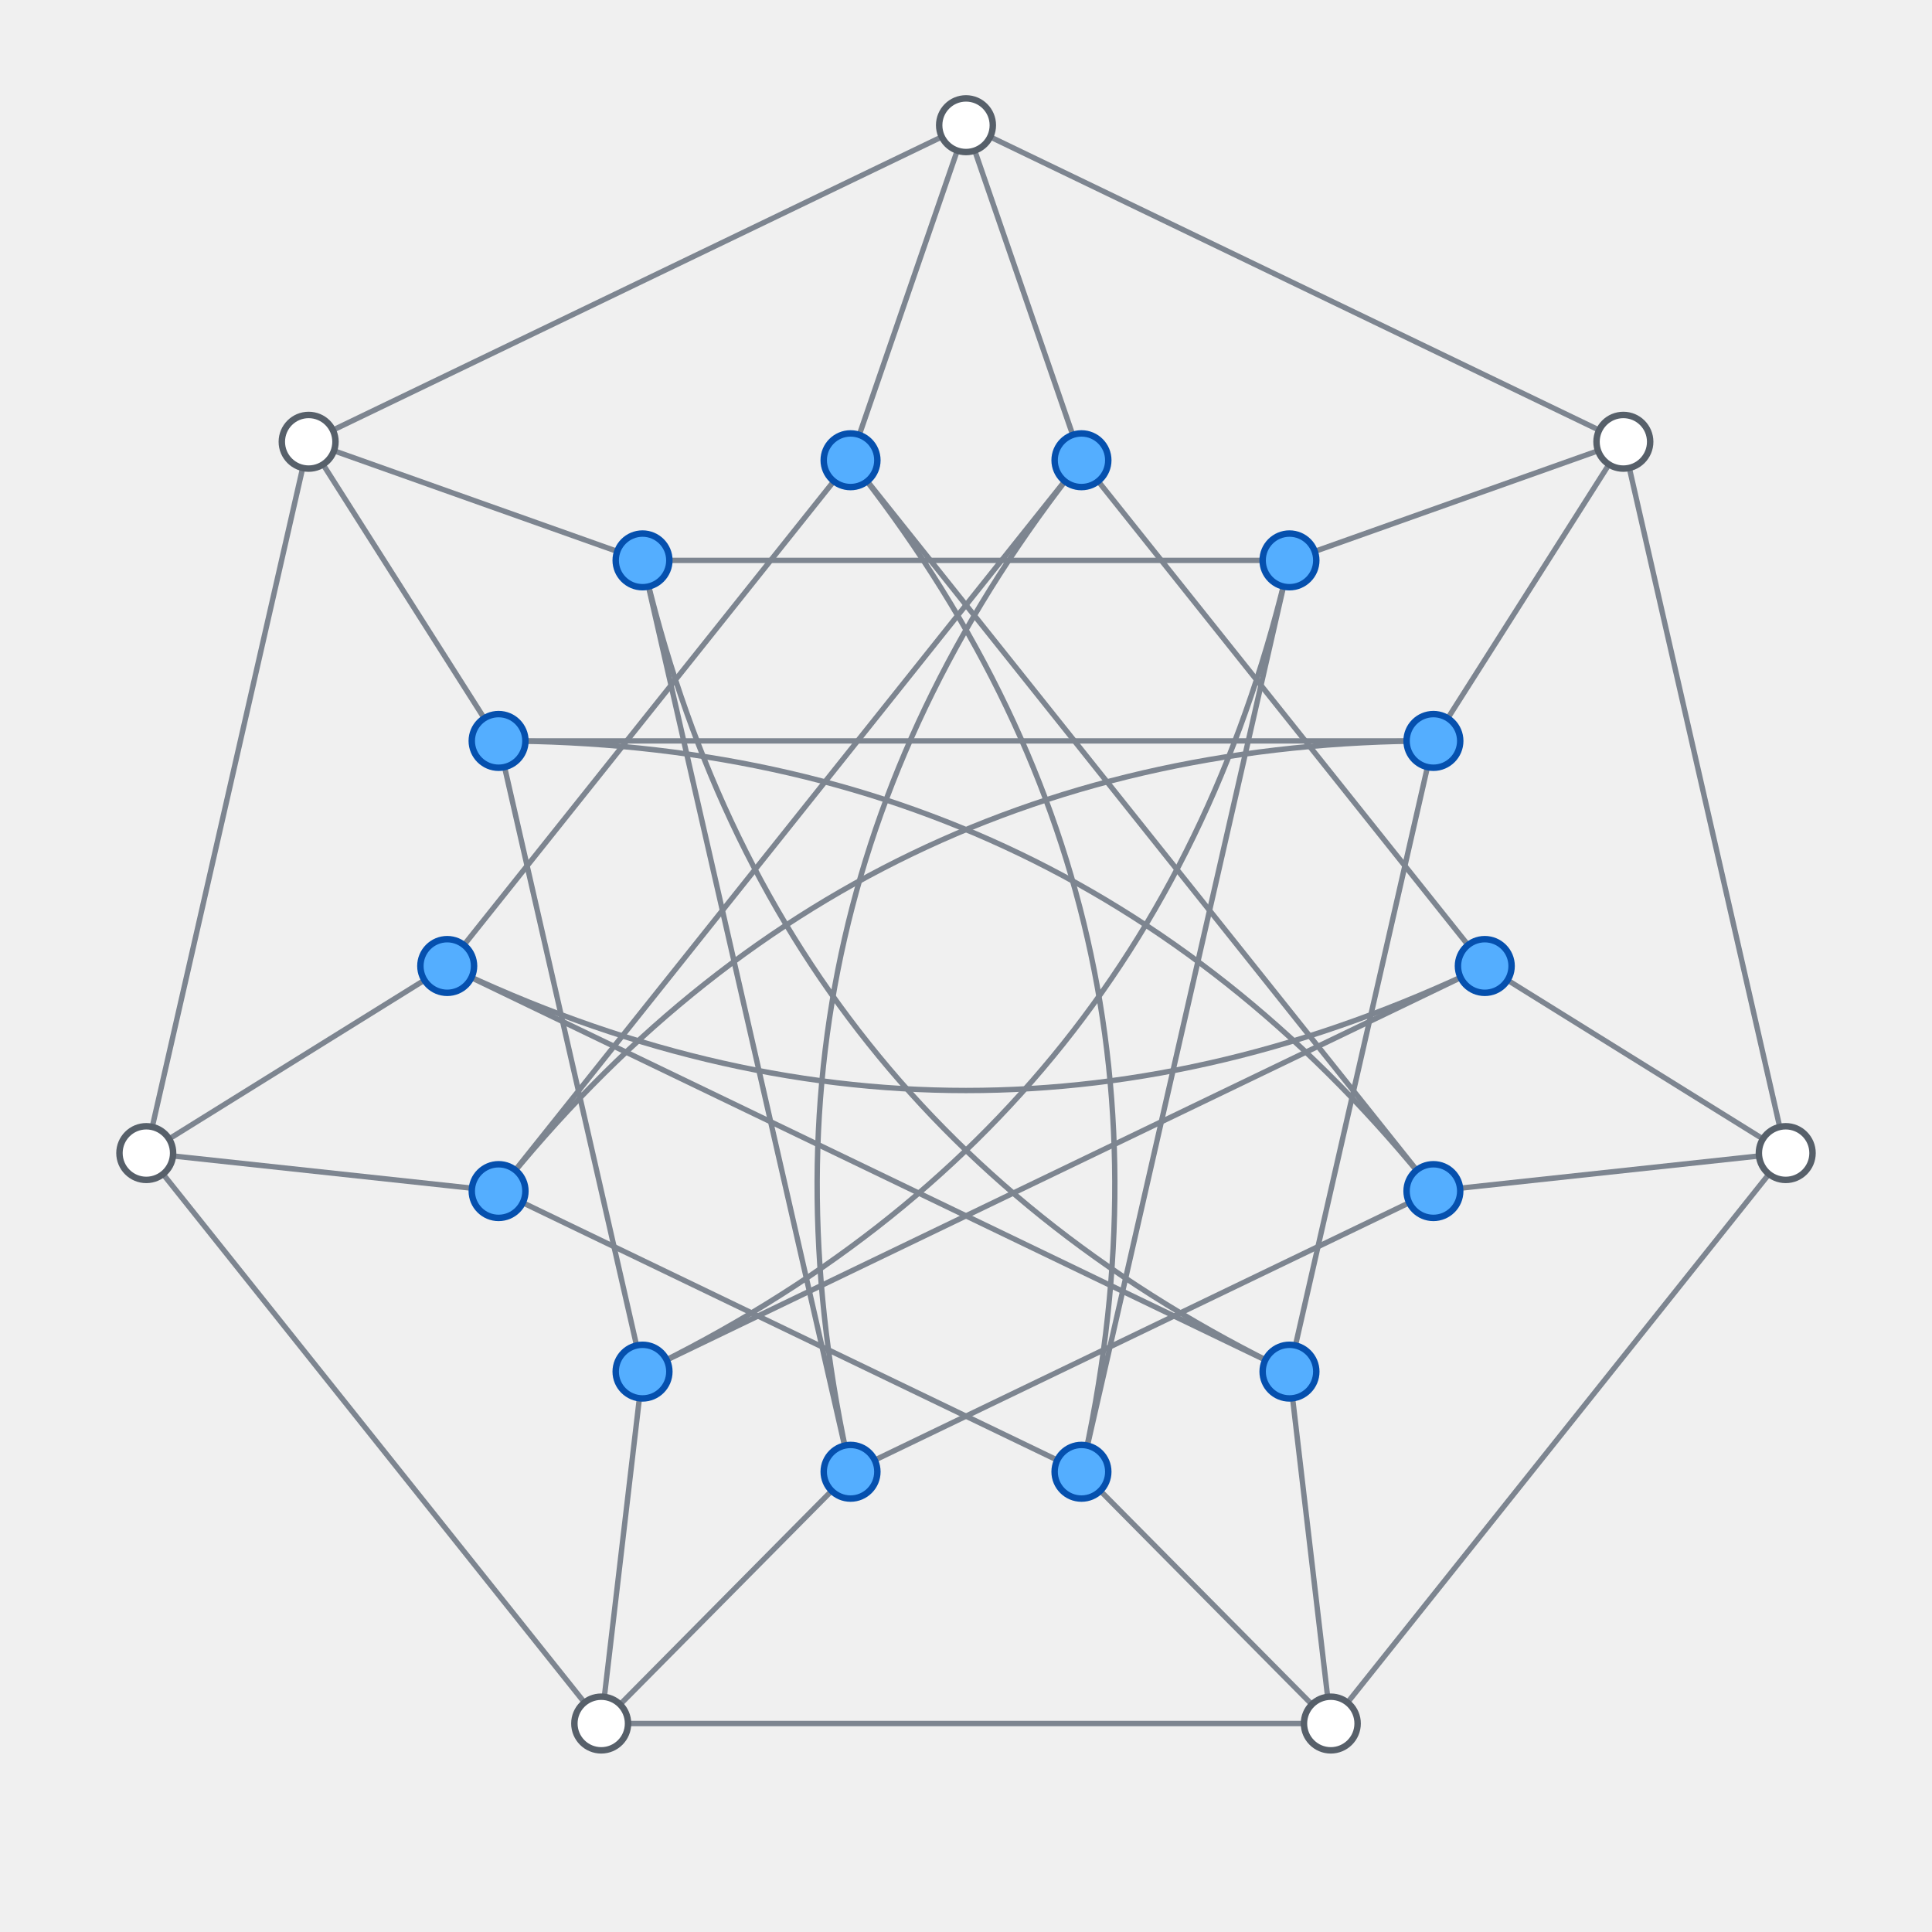
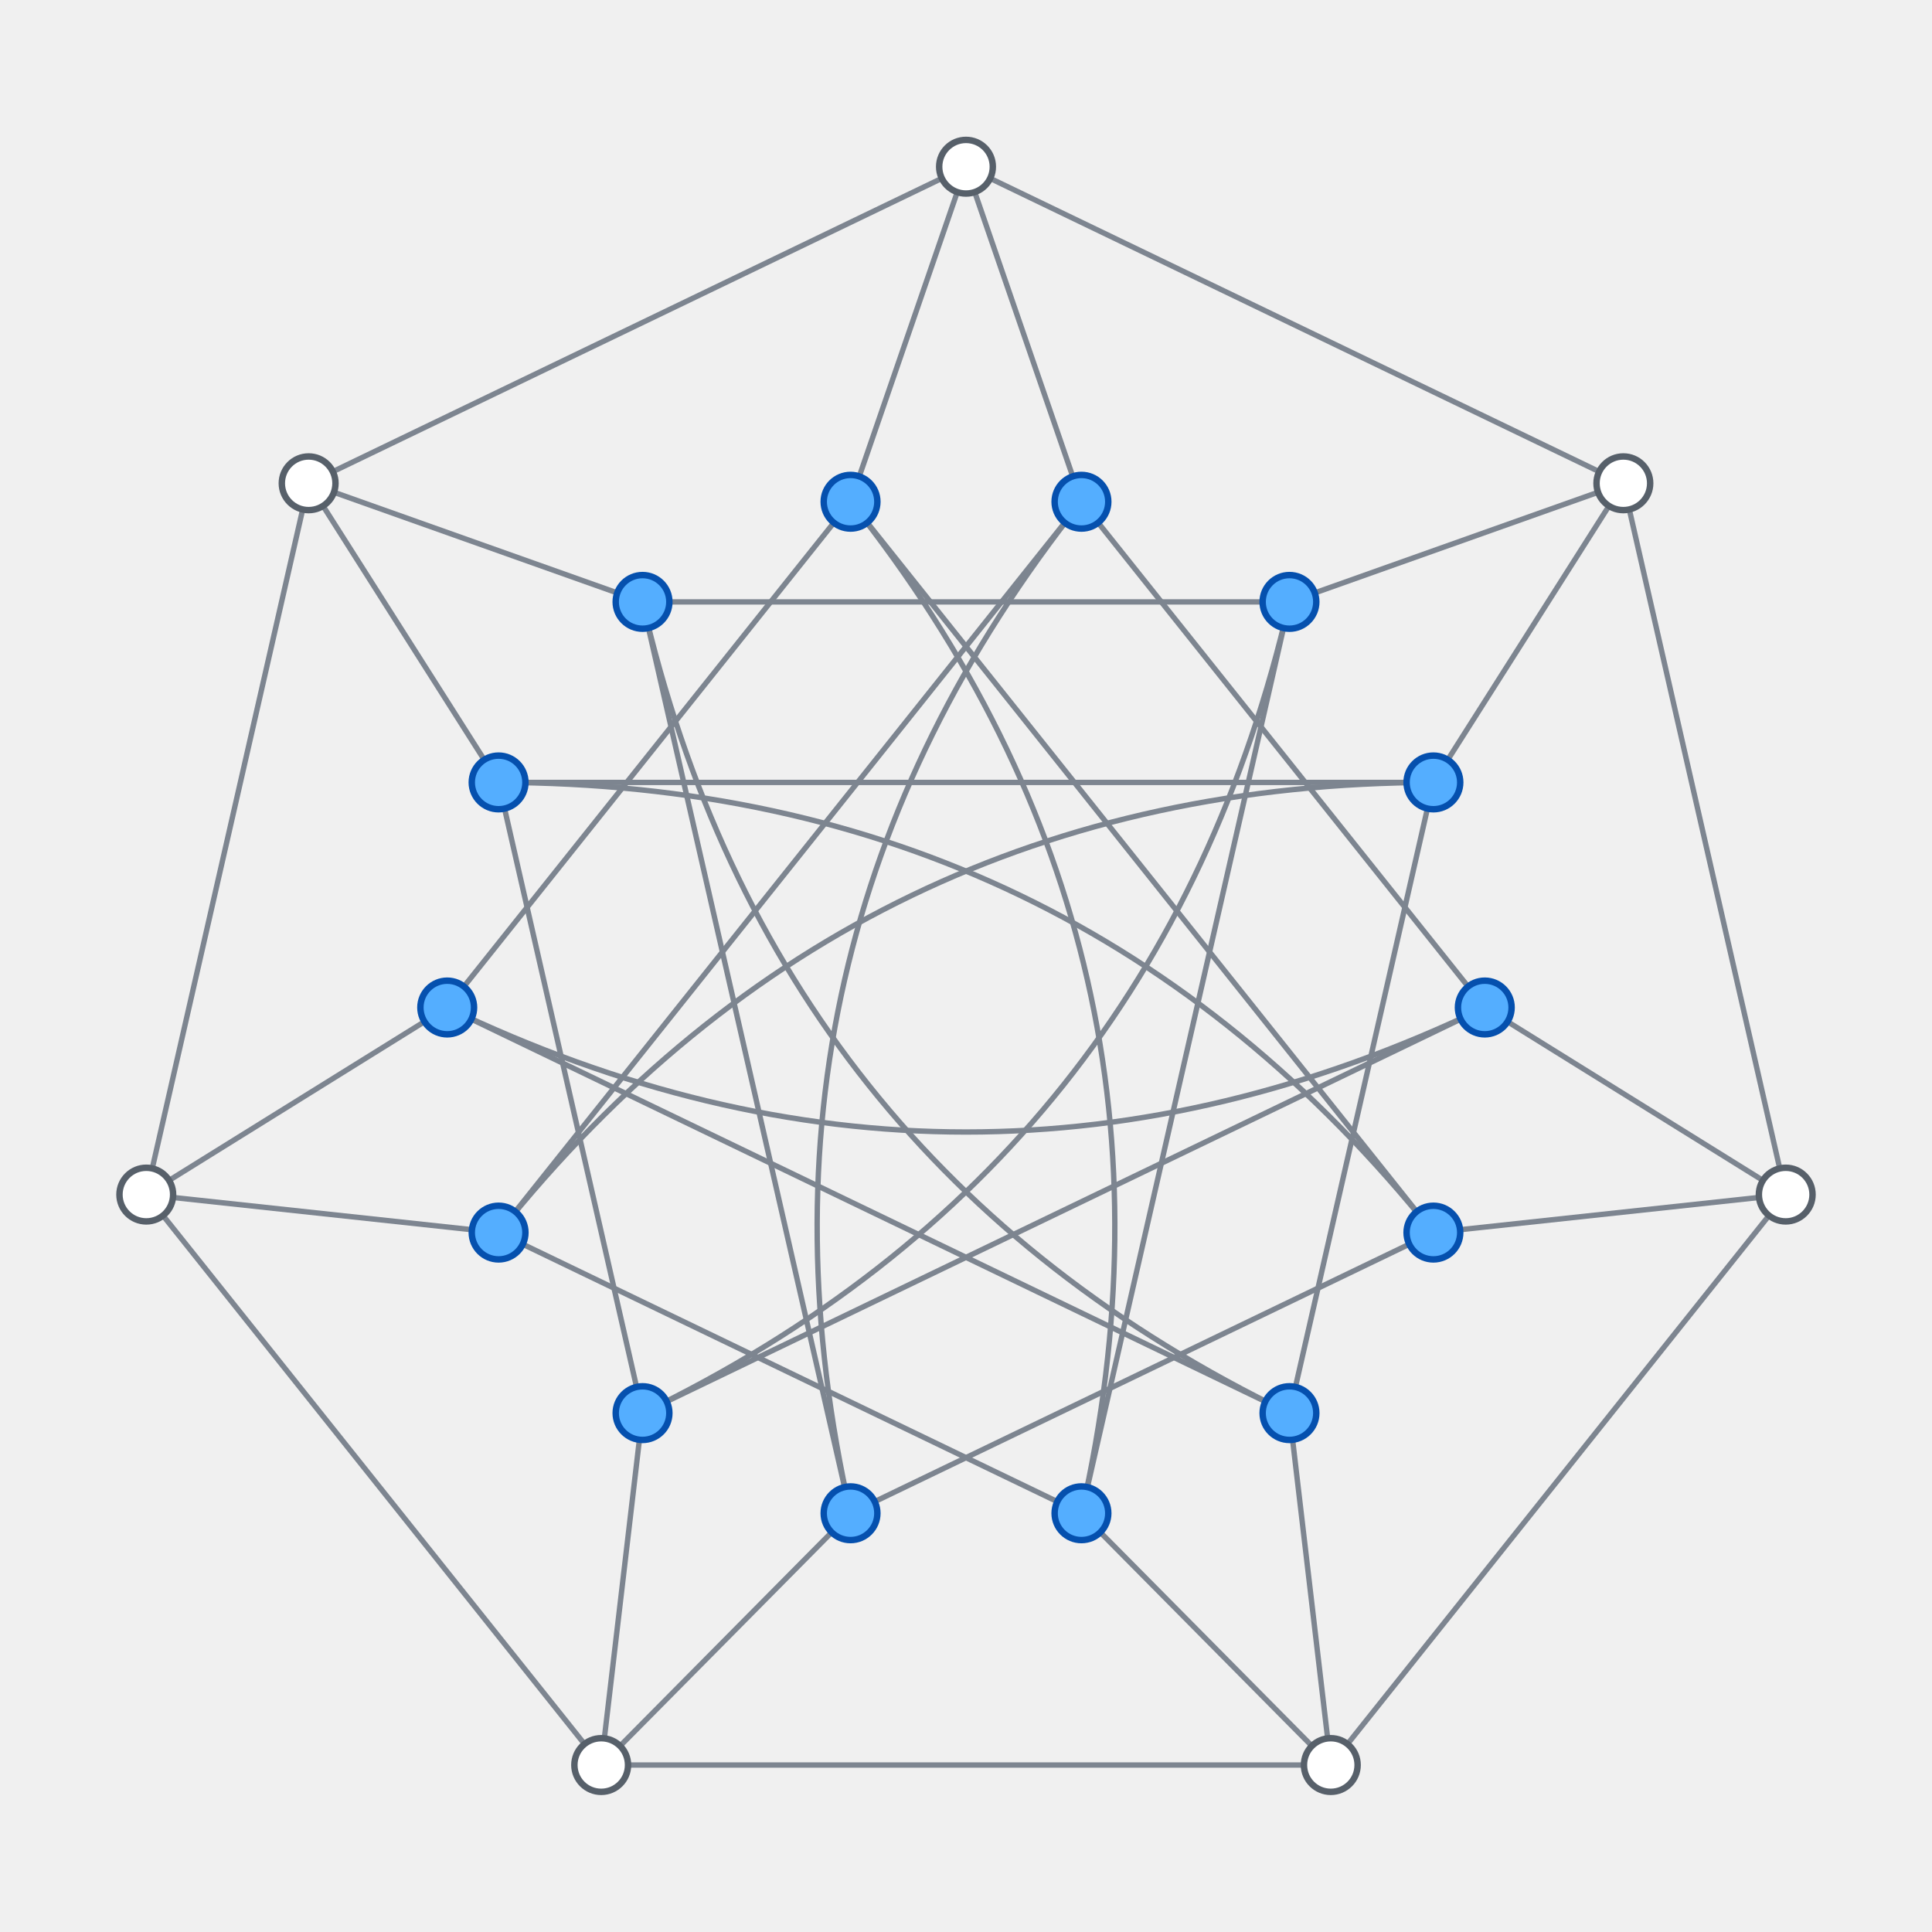
- <svg xmlns="http://www.w3.org/2000/svg" viewBox="0 0 540 540" width="540" height="540" role="img" aria-labelledby="title description">
+ <svg xmlns="http://www.w3.org/2000/svg" viewBox="0 -11.6 540 540" width="540" height="540" role="img" aria-labelledby="title description">
  <style>
  .e { fill: none; stroke: #7d8590; stroke-width: 1.5; stroke-linecap: round; }
  .v { fill: #ffffff; stroke: #57606a; stroke-width: 1.8; }
  .v.in { fill: #54aeff; stroke: #0550ae; }
</style>
  <path class="e" data-edge="0 7" d="M270.00,35.00 L237.73,128.64" />
  <path class="e" data-edge="0 10" d="M270.00,35.00 L453.73,123.48" />
  <path class="e" data-edge="0 17" d="M270.00,35.00 L86.27,123.48" />
  <path class="e" data-edge="0 18" d="M270.00,35.00 L302.27,128.64" />
  <path class="e" data-edge="1 8" d="M360.41,383.37 L371.96,481.73" />
  <path class="e" data-edge="1 12" d="M360.41,383.37 Q215.58,313.39 179.59,156.63" />
  <path class="e" data-edge="1 16" d="M360.41,383.37 L400.64,207.09" />
  <path class="e" data-edge="1 19" d="M360.41,383.37 L125.00,270.00" />
  <path class="e" data-edge="2 9" d="M40.89,322.29 L139.36,332.91" />
  <path class="e" data-edge="2 14" d="M40.89,322.29 L168.04,481.73" />
  <path class="e" data-edge="2 17" d="M40.89,322.29 L86.27,123.48" />
  <path class="e" data-edge="2 19" d="M40.89,322.29 L125.00,270.00" />
  <path class="e" data-edge="3 10" d="M360.41,156.63 L453.73,123.48" />
  <path class="e" data-edge="3 11" d="M360.41,156.63 Q324.42,313.39 179.59,383.37" />
  <path class="e" data-edge="3 12" d="M360.41,156.63 L179.59,156.63" />
  <path class="e" data-edge="3 15" d="M360.41,156.63 L302.27,411.36" />
  <path class="e" data-edge="4 11" d="M415.00,270.00 L179.59,383.37" />
  <path class="e" data-edge="4 13" d="M415.00,270.00 L499.11,322.29" />
  <path class="e" data-edge="4 18" d="M415.00,270.00 L302.27,128.64" />
  <path class="e" data-edge="4 19" d="M415.00,270.00 Q270.00,339.60 125.00,270.00" />
  <path class="e" data-edge="5 11" d="M139.36,207.09 L179.59,383.37" />
  <path class="e" data-edge="5 16" d="M139.36,207.09 L400.64,207.09" />
  <path class="e" data-edge="5 17" d="M139.36,207.09 L86.27,123.48" />
  <path class="e" data-edge="5 20" d="M139.36,207.09 Q300.20,207.29 400.64,332.91" />
  <path class="e" data-edge="6 12" d="M237.73,411.36 L179.59,156.63" />
  <path class="e" data-edge="6 14" d="M237.73,411.36 L168.04,481.73" />
  <path class="e" data-edge="6 18" d="M237.73,411.36 Q202.15,254.51 302.27,128.64" />
  <path class="e" data-edge="6 20" d="M237.73,411.36 L400.64,332.91" />
  <path class="e" data-edge="7 15" d="M237.73,128.64 Q337.85,254.51 302.27,411.36" />
  <path class="e" data-edge="7 19" d="M237.73,128.64 L125.00,270.00" />
  <path class="e" data-edge="7 20" d="M237.73,128.64 L400.64,332.91" />
  <path class="e" data-edge="8 13" d="M371.96,481.73 L499.11,322.29" />
  <path class="e" data-edge="8 14" d="M371.96,481.73 L168.04,481.73" />
  <path class="e" data-edge="8 15" d="M371.96,481.73 L302.27,411.36" />
  <path class="e" data-edge="9 15" d="M139.36,332.91 L302.27,411.36" />
  <path class="e" data-edge="9 16" d="M139.36,332.91 Q239.80,207.29 400.64,207.09" />
  <path class="e" data-edge="9 18" d="M139.36,332.91 L302.27,128.64" />
  <path class="e" data-edge="10 13" d="M453.73,123.48 L499.11,322.29" />
  <path class="e" data-edge="10 16" d="M453.73,123.48 L400.64,207.09" />
  <path class="e" data-edge="11 14" d="M179.59,383.37 L168.04,481.73" />
  <path class="e" data-edge="12 17" d="M179.59,156.63 L86.27,123.48" />
  <path class="e" data-edge="13 20" d="M499.11,322.29 L400.64,332.91" />
  <circle id="v0" class="v" cx="270.00" cy="35.00" r="7.5" />
  <circle id="v10" class="v" cx="453.73" cy="123.48" r="7.5" />
  <circle id="v13" class="v" cx="499.11" cy="322.29" r="7.5" />
  <circle id="v8" class="v" cx="371.96" cy="481.73" r="7.5" />
  <circle id="v14" class="v" cx="168.04" cy="481.73" r="7.5" />
  <circle id="v2" class="v" cx="40.89" cy="322.29" r="7.5" />
  <circle id="v17" class="v" cx="86.27" cy="123.48" r="7.5" />
  <circle id="v7" class="v in" cx="237.73" cy="128.64" r="7.5" />
  <circle id="v3" class="v in" cx="360.41" cy="156.63" r="7.5" />
  <circle id="v4" class="v in" cx="415.00" cy="270.00" r="7.5" />
  <circle id="v1" class="v in" cx="360.41" cy="383.37" r="7.5" />
  <circle id="v6" class="v in" cx="237.73" cy="411.36" r="7.5" />
  <circle id="v9" class="v in" cx="139.36" cy="332.91" r="7.5" />
  <circle id="v5" class="v in" cx="139.36" cy="207.09" r="7.5" />
  <circle id="v18" class="v in" cx="302.27" cy="128.64" r="7.5" />
  <circle id="v16" class="v in" cx="400.64" cy="207.09" r="7.5" />
  <circle id="v20" class="v in" cx="400.64" cy="332.91" r="7.5" />
  <circle id="v15" class="v in" cx="302.27" cy="411.36" r="7.5" />
  <circle id="v11" class="v in" cx="179.59" cy="383.37" r="7.5" />
  <circle id="v19" class="v in" cx="125.00" cy="270.00" r="7.5" />
  <circle id="v12" class="v in" cx="179.59" cy="156.63" r="7.5" />
</svg>
